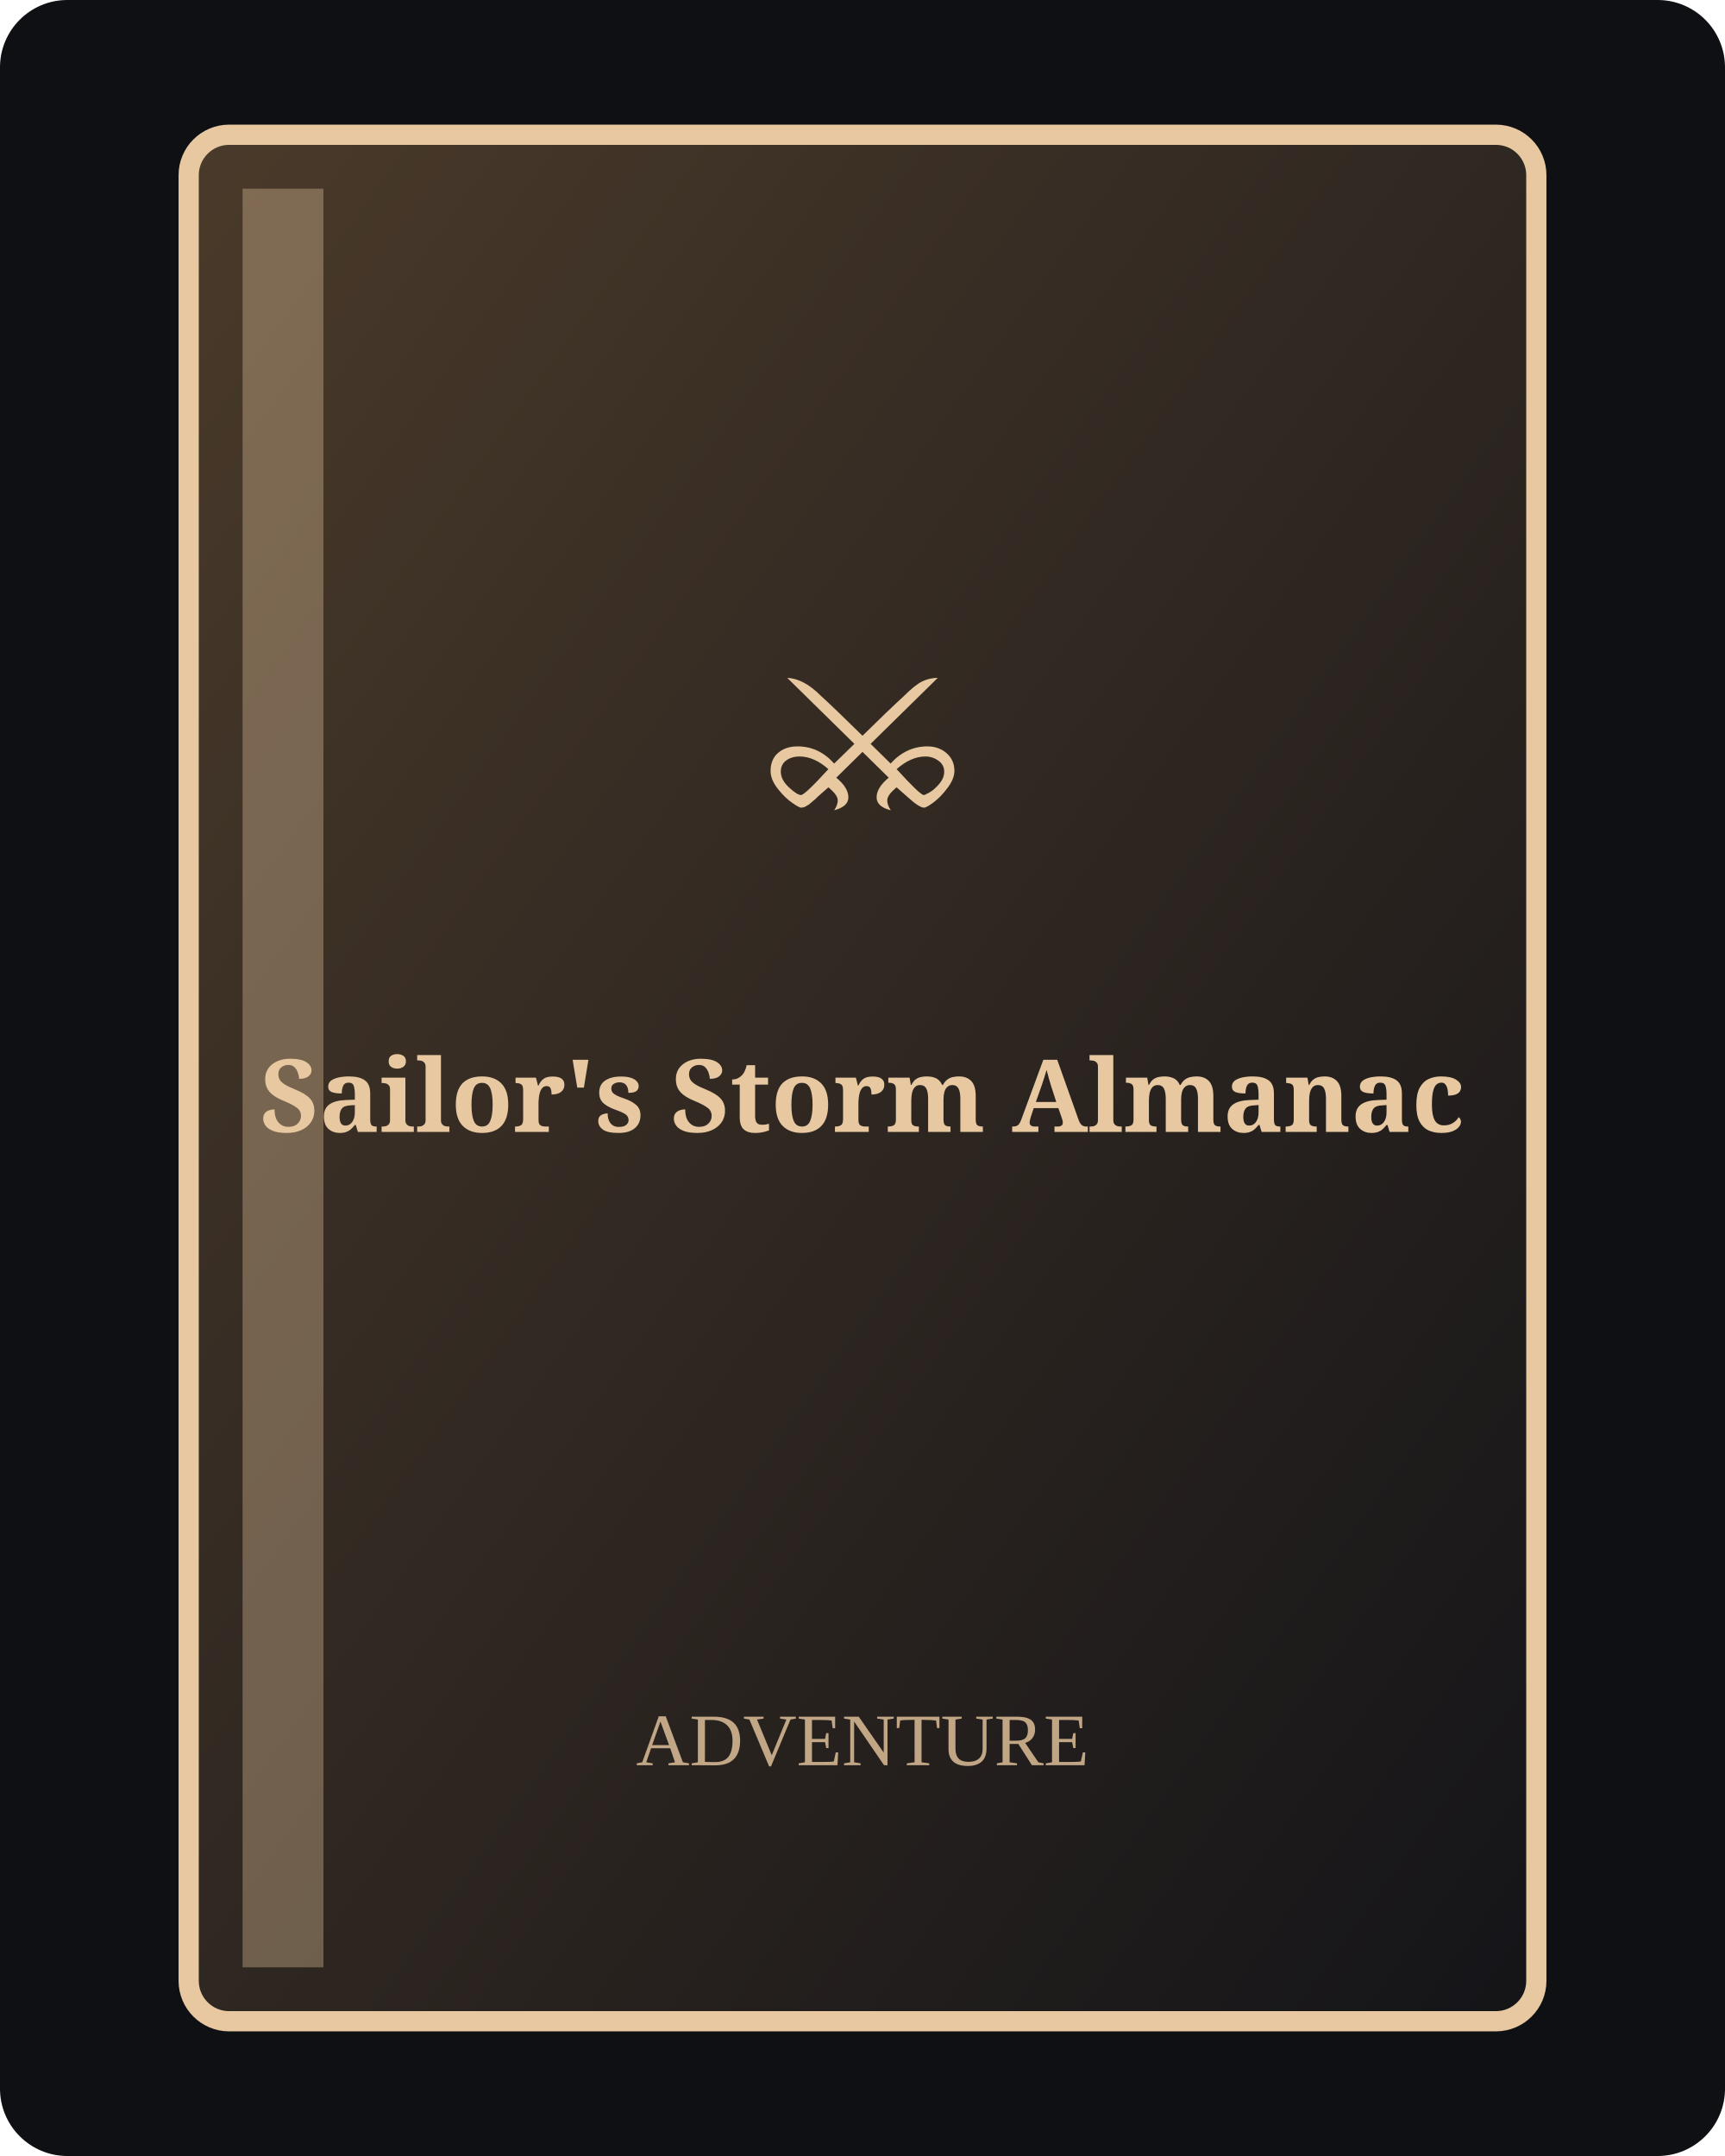
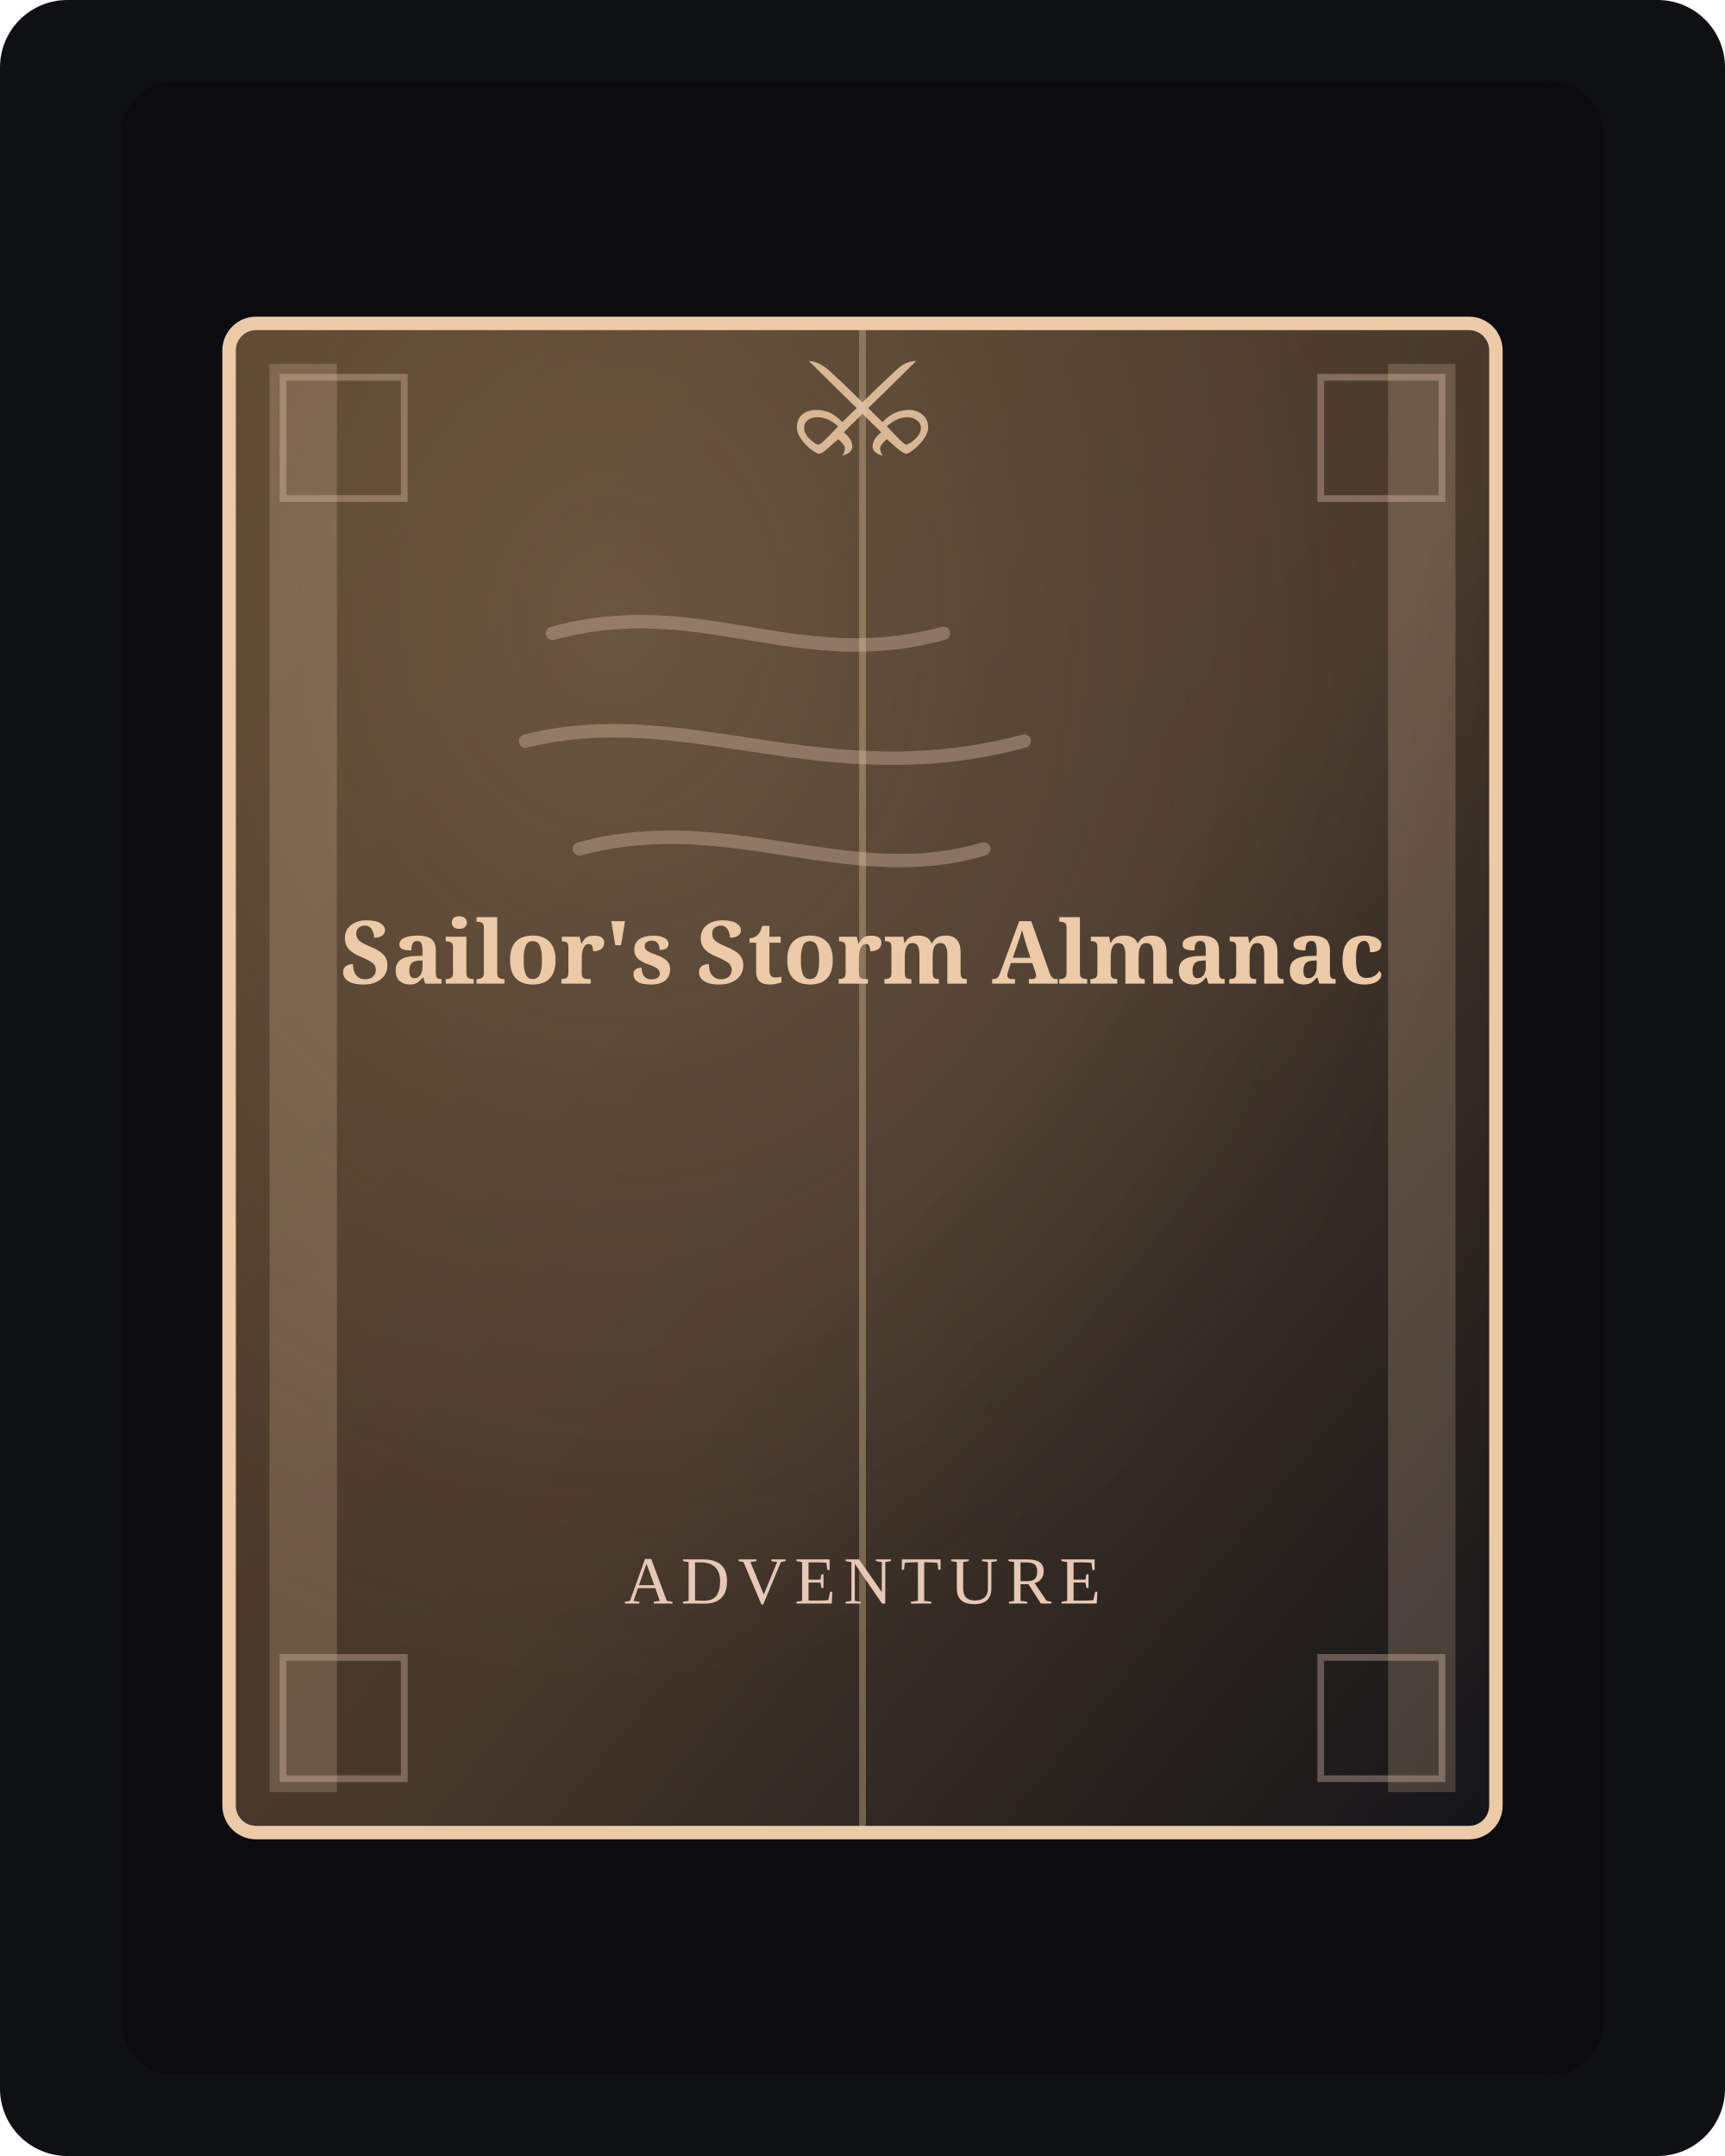
<svg xmlns="http://www.w3.org/2000/svg" width="256" height="320" viewBox="0 0 256 320" role="img" aria-label="Sailor's Storm Almanac">
  <defs>
    <linearGradient id="g-sailor-s-storm-almanac" x1="0" y1="0" x2="1" y2="1">
-       <stop offset="0%" stop-color="#4a3a2a" />
+       <stop offset="0%" stop-color="#533e27" />
+       <stop offset="55%" stop-color="#47382b" />
      <stop offset="100%" stop-color="#141418" />
    </linearGradient>
+     <radialGradient id="shine-sailor-s-storm-almanac" cx="30%" cy="20%" r="70%">
+       <stop offset="0%" stop-color="#eccaa7" stop-opacity="0.18" />
+       <stop offset="100%" stop-color="#eccaa7" stop-opacity="0" />
+     </radialGradient>
  </defs>
  <rect width="256" height="320" rx="10" fill="#0f1014" />
-   <rect x="28" y="20" width="200" height="280" rx="6" fill="url(#g-sailor-s-storm-almanac)" stroke="#e8c8a0" stroke-width="3" />
-   <rect x="36" y="28" width="12" height="264" fill="#e8c8a0" opacity="0.35" />
-   <text x="128" y="118" text-anchor="middle" fill="#e8c8a0" font-family="Georgia, serif" font-size="28">⚔</text>
-   <text x="128" y="168" text-anchor="middle" fill="#e8c8a0" font-family="Georgia, serif" font-size="15" font-weight="700">Sailor's Storm Almanac</text>
-   <text x="128" y="190" text-anchor="middle" fill="#e8c8a0" font-family="Georgia, serif" font-size="13" />
-   <text x="128" y="262" text-anchor="middle" fill="#e8c8a0" font-size="11" opacity="0.8">ADVENTURE</text>
+   <rect x="18" y="12" width="220" height="296" rx="8" fill="#090a0d" opacity="0.55" />
+   <rect x="34" y="48" width="188" height="224" rx="4" fill="url(#g-sailor-s-storm-almanac)" stroke="#eccaa7" stroke-width="2" />
+   <path d="M128 48 L128 272" stroke="#eccaa7" opacity="0.35" />
+   <rect x="40" y="54" width="10" height="212" fill="#eccaa7" opacity="0.22" />
+   <rect x="206" y="54" width="10" height="212" fill="#eccaa7" opacity="0.22" />
+   <rect x="34" y="48" width="188" height="224" rx="6" fill="url(#shine-sailor-s-storm-almanac)" pointer-events="none" />
+   <g transform="translate(0,8)">
+     <g opacity="0.34" fill="none" stroke="#e7c7b5" stroke-width="2" stroke-linecap="round">
+       <path d="M82 86 C104 80, 118 92, 140 86" />
+       <path d="M78 102 C102 96, 122 110, 152 102" />
+       <path d="M86 118 C108 112, 126 124, 146 118" />
+     </g>
+   </g>
+   <rect x="42" y="56" width="18" height="18" fill="none" stroke="#e7c7b5" opacity="0.35" />
+   <rect x="196" y="56" width="18" height="18" fill="none" stroke="#e7c7b5" opacity="0.35" />
+   <rect x="42" y="246" width="18" height="18" fill="none" stroke="#e7c7b5" opacity="0.35" />
+   <rect x="196" y="246" width="18" height="18" fill="none" stroke="#e7c7b5" opacity="0.35" />
+   <text x="128" y="146" text-anchor="middle" fill="#eccaa7" font-family="Georgia, serif" font-size="13" font-weight="700">Sailor's Storm Almanac</text>
+   <text x="128" y="164" text-anchor="middle" fill="#eccaa7" font-family="Georgia, serif" font-size="12" />
+   <text x="128" y="182" text-anchor="middle" fill="#eccaa7" font-family="Georgia, serif" font-size="11" />
+   <text x="128" y="238" text-anchor="middle" fill="#e7c7b5" font-size="10" letter-spacing="1.2">ADVENTURE</text>
+   <text x="128" y="66" text-anchor="middle" fill="#eccaa7" font-family="Georgia, serif" font-size="20" opacity="0.85">⚔</text>
</svg>
